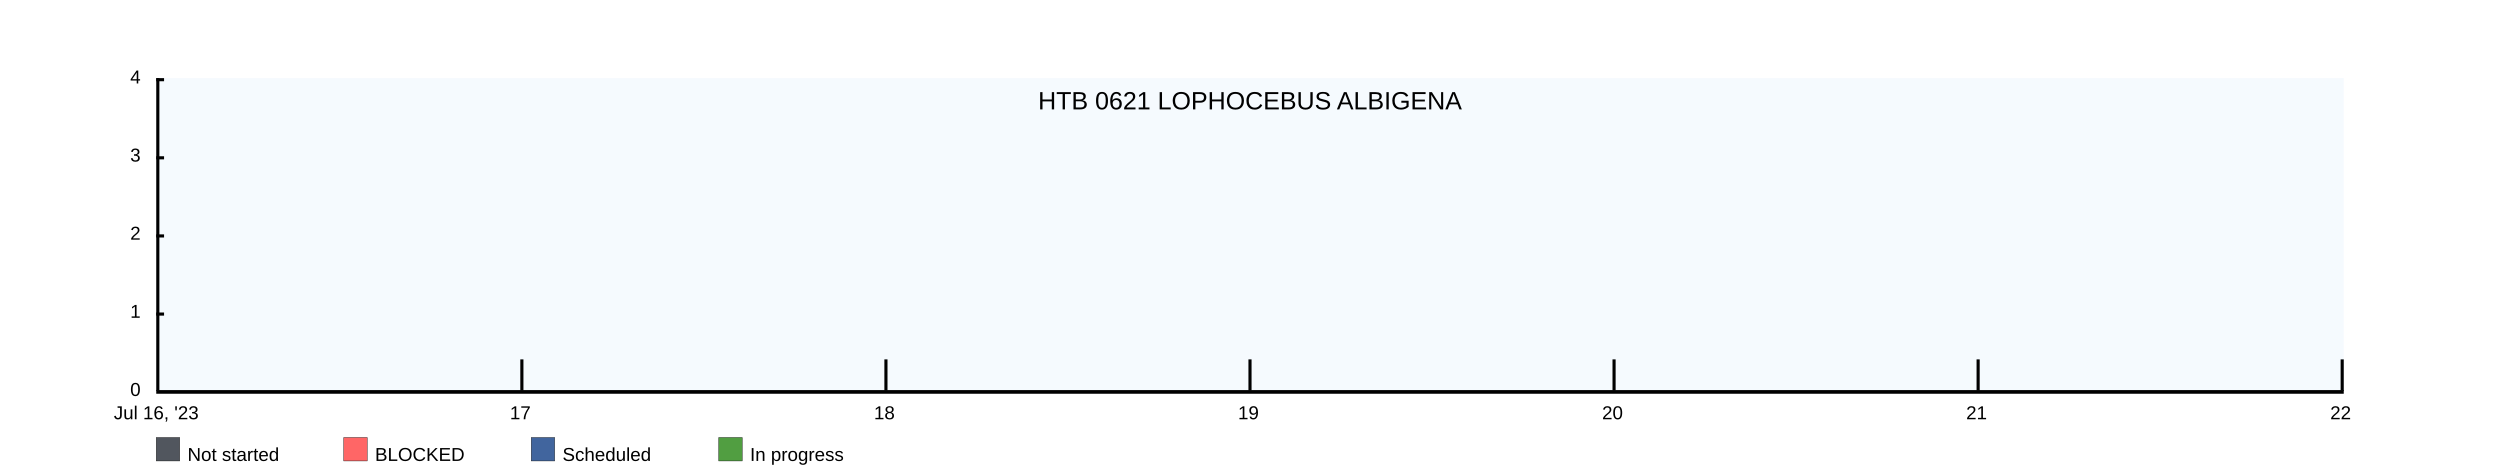
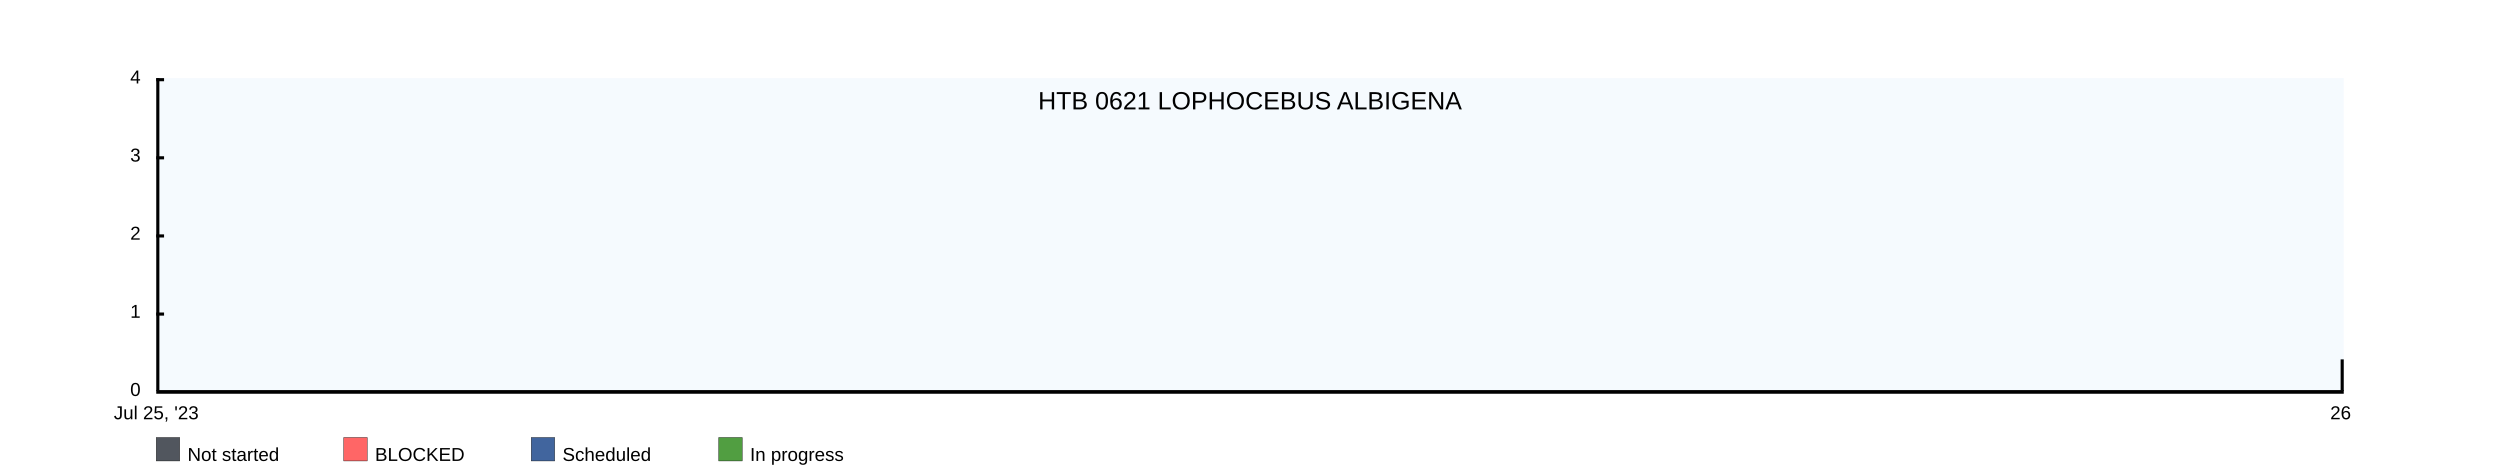
<svg xmlns="http://www.w3.org/2000/svg" width="1600" height="300">
  <rect x="100" y="50" width="1400" height="200" fill="rgba(221, 239, 250, .3)" />
  <clipPath id="theGraph">
    <rect x="100" y="50" width="1400" height="200" fill="black" />
  </clipPath>
  <rect x="100" y="280" width="15" height="15" fill="#51565E" stroke="black" stroke-width="0.25" />
  <text x="120" y="295" font-family="Arial" font-size="12" fill="black">Not started</text>
  <rect x="220" y="280" width="15" height="15" fill="#FF6666" stroke="black" stroke-width="0.25" />
  <text x="240" y="295" font-family="Arial" font-size="12" fill="black">BLOCKED</text>
  <rect x="340" y="280" width="15" height="15" fill="#41659E" stroke="black" stroke-width="0.25" />
  <text x="360" y="295" font-family="Arial" font-size="12" fill="black">Scheduled</text>
  <rect x="460" y="280" width="15" height="15" fill="#519E41" stroke="black" stroke-width="0.25" />
  <text x="480" y="295" font-family="Arial" font-size="12" fill="black">In progress</text>
-   <path d="M 100 250 M 100 250 C 100 250 333.333 250 333.333 250 C 333.333 250 566.667 250 566.667 250 C 566.667 250 800 250 800 250 C 800 250 1033.333 250 1033.333 250 C 1033.333 250 1266.667 250 1266.667 250 C 1266.667 250 1500 250 1500 250 C 1500 250 1500 250 1500 250 C 1500 250 100 250 100 250 Z" fill="#519E41" stroke="black" stroke-width="0.25" />
-   <path d="M 100 250 M 100 250 C 100 250 333.333 250 333.333 250 C 333.333 250 566.667 250 566.667 250 C 566.667 250 800 250 800 250 C 800 250 1033.333 250 1033.333 250 C 1033.333 250 1266.667 250 1266.667 250 C 1266.667 250 1500 250 1500 250 C 1500 250 1500 250 1500 250 C 1500 250 100 250 100 250 Z" fill="#41659E" stroke="black" stroke-width="0.25" />
-   <path d="M 100 250 M 100 250 C 100 250 333.333 250 333.333 250 C 333.333 250 566.667 250 566.667 250 C 566.667 250 800 250 800 250 C 800 250 1033.333 250 1033.333 250 C 1033.333 250 1266.667 250 1266.667 250 C 1266.667 250 1500 250 1500 250 C 1500 250 1500 250 1500 250 C 1500 250 100 250 100 250 Z" fill="#FF6666" stroke="black" stroke-width="0.25" />
-   <path d="M 100 250 M 100 250 C 100 250 333.333 250 333.333 250 C 333.333 250 566.667 250 566.667 250 C 566.667 250 800 250 800 250 C 800 250 1033.333 250 1033.333 250 C 1033.333 250 1266.667 250 1266.667 250 C 1266.667 250 1500 250 1500 250 C 1500 250 1500 250 1500 250 C 1500 250 100 250 100 250 Z" fill="#51565E" stroke="black" stroke-width="0.25" />
+   <path d="M 100 250 M 100 250 C 100 250 1500 250 1500 250 C 1500 250 1500 250 1500 250 C 1500 250 100 250 100 250 Z" fill="#519E41" stroke="black" stroke-width="0.25" />
+   <path d="M 100 250 M 100 250 C 100 250 1500 250 1500 250 C 1500 250 1500 250 1500 250 C 1500 250 100 250 100 250 Z" fill="#41659E" stroke="black" stroke-width="0.25" />
+   <path d="M 100 250 M 100 250 C 100 250 1500 250 1500 250 C 1500 250 1500 250 1500 250 C 1500 250 100 250 100 250 Z" fill="#FF6666" stroke="black" stroke-width="0.25" />
+   <path d="M 100 250 M 100 250 C 100 250 1500 250 1500 250 C 1500 250 1500 250 1500 250 C 1500 250 100 250 100 250 Z" fill="#51565E" stroke="black" stroke-width="0.25" />
  <text x="800" y="70" font-family="Arial" font-size="16" fill="black" text-anchor="middle" alignment-baseline="middle">HTB 0621 LOPHOCEBUS ALBIGENA</text>
  <rect x="100" y="250" width="1400" height="2" fill="black" />
  <rect x="100" y="50" width="5" height="2" fill="black" />
  <rect x="100" y="100" width="5" height="2" fill="black" />
  <rect x="100" y="150" width="5" height="2" fill="black" />
  <rect x="100" y="200" width="5" height="2" fill="black" />
  <text x="90" y="50" font-family="Arial" font-size="12" fill="black" text-anchor="end" dominant-baseline="middle">4</text>
  <text x="90" y="100" font-family="Arial" font-size="12" fill="black" text-anchor="end" dominant-baseline="middle">3</text>
  <text x="90" y="150" font-family="Arial" font-size="12" fill="black" text-anchor="end" dominant-baseline="middle">2</text>
  <text x="90" y="200" font-family="Arial" font-size="12" fill="black" text-anchor="end" dominant-baseline="middle">1</text>
  <text x="90" y="250" font-family="Arial" font-size="12" fill="black" text-anchor="end" dominant-baseline="middle">0</text>
-   <text x="100" y="260" font-family="Arial" fill="black" text-anchor="middle" dominant-baseline="hanging">Jul 16, '23</text>
-   <text x="333" y="260" font-family="Arial" fill="black" text-anchor="middle" dominant-baseline="hanging">17</text>
-   <text x="566" y="260" font-family="Arial" fill="black" text-anchor="middle" dominant-baseline="hanging">18</text>
-   <text x="799" y="260" font-family="Arial" fill="black" text-anchor="middle" dominant-baseline="hanging">19</text>
-   <text x="1032" y="260" font-family="Arial" fill="black" text-anchor="middle" dominant-baseline="hanging">20</text>
-   <text x="1265" y="260" font-family="Arial" fill="black" text-anchor="middle" dominant-baseline="hanging">21</text>
-   <text x="1498" y="260" font-family="Arial" fill="black" text-anchor="middle" dominant-baseline="hanging">22</text>
+   <text x="100" y="260" font-family="Arial" fill="black" text-anchor="middle" dominant-baseline="hanging">Jul 25, '23</text>
+   <text x="1498" y="260" font-family="Arial" fill="black" text-anchor="middle" dominant-baseline="hanging">26</text>
  <rect x="100" y="50" width="2" height="200" fill="black" />
-   <rect x="333" y="230" width="2" height="20" fill="black" />
-   <rect x="566" y="230" width="2" height="20" fill="black" />
-   <rect x="799" y="230" width="2" height="20" fill="black" />
-   <rect x="1032" y="230" width="2" height="20" fill="black" />
-   <rect x="1265" y="230" width="2" height="20" fill="black" />
  <rect x="1498" y="230" width="2" height="20" fill="black" />
</svg>
